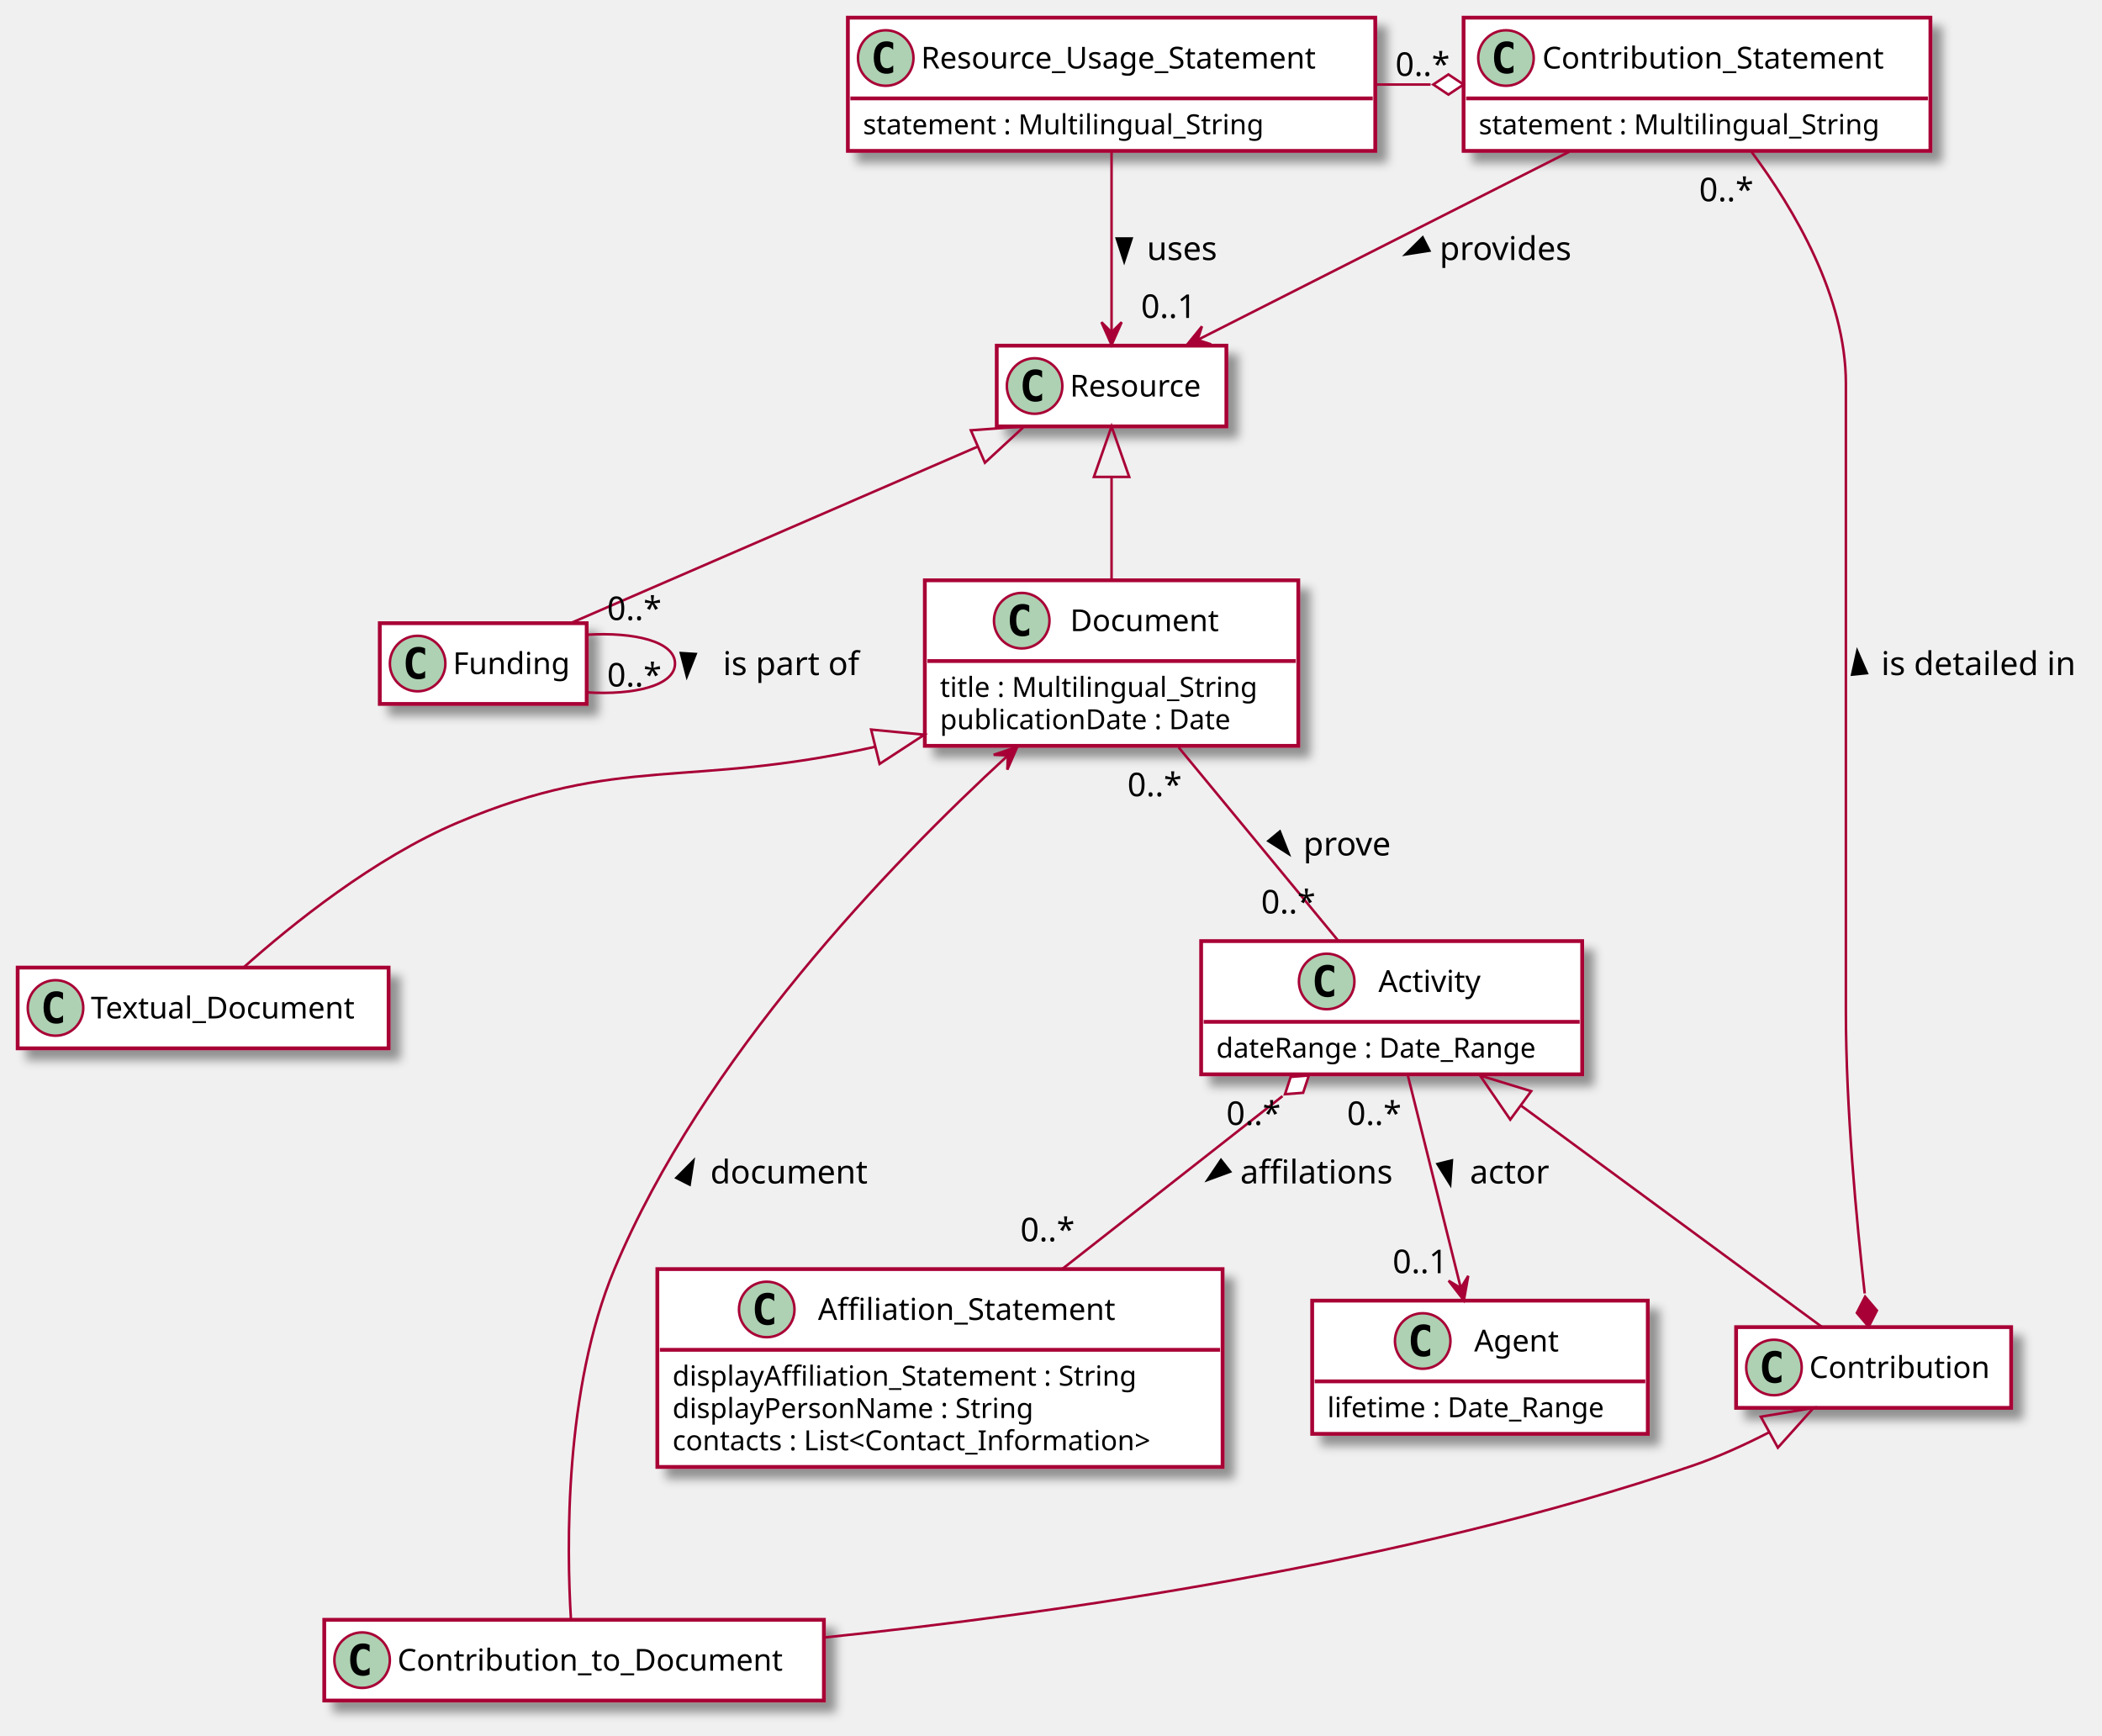
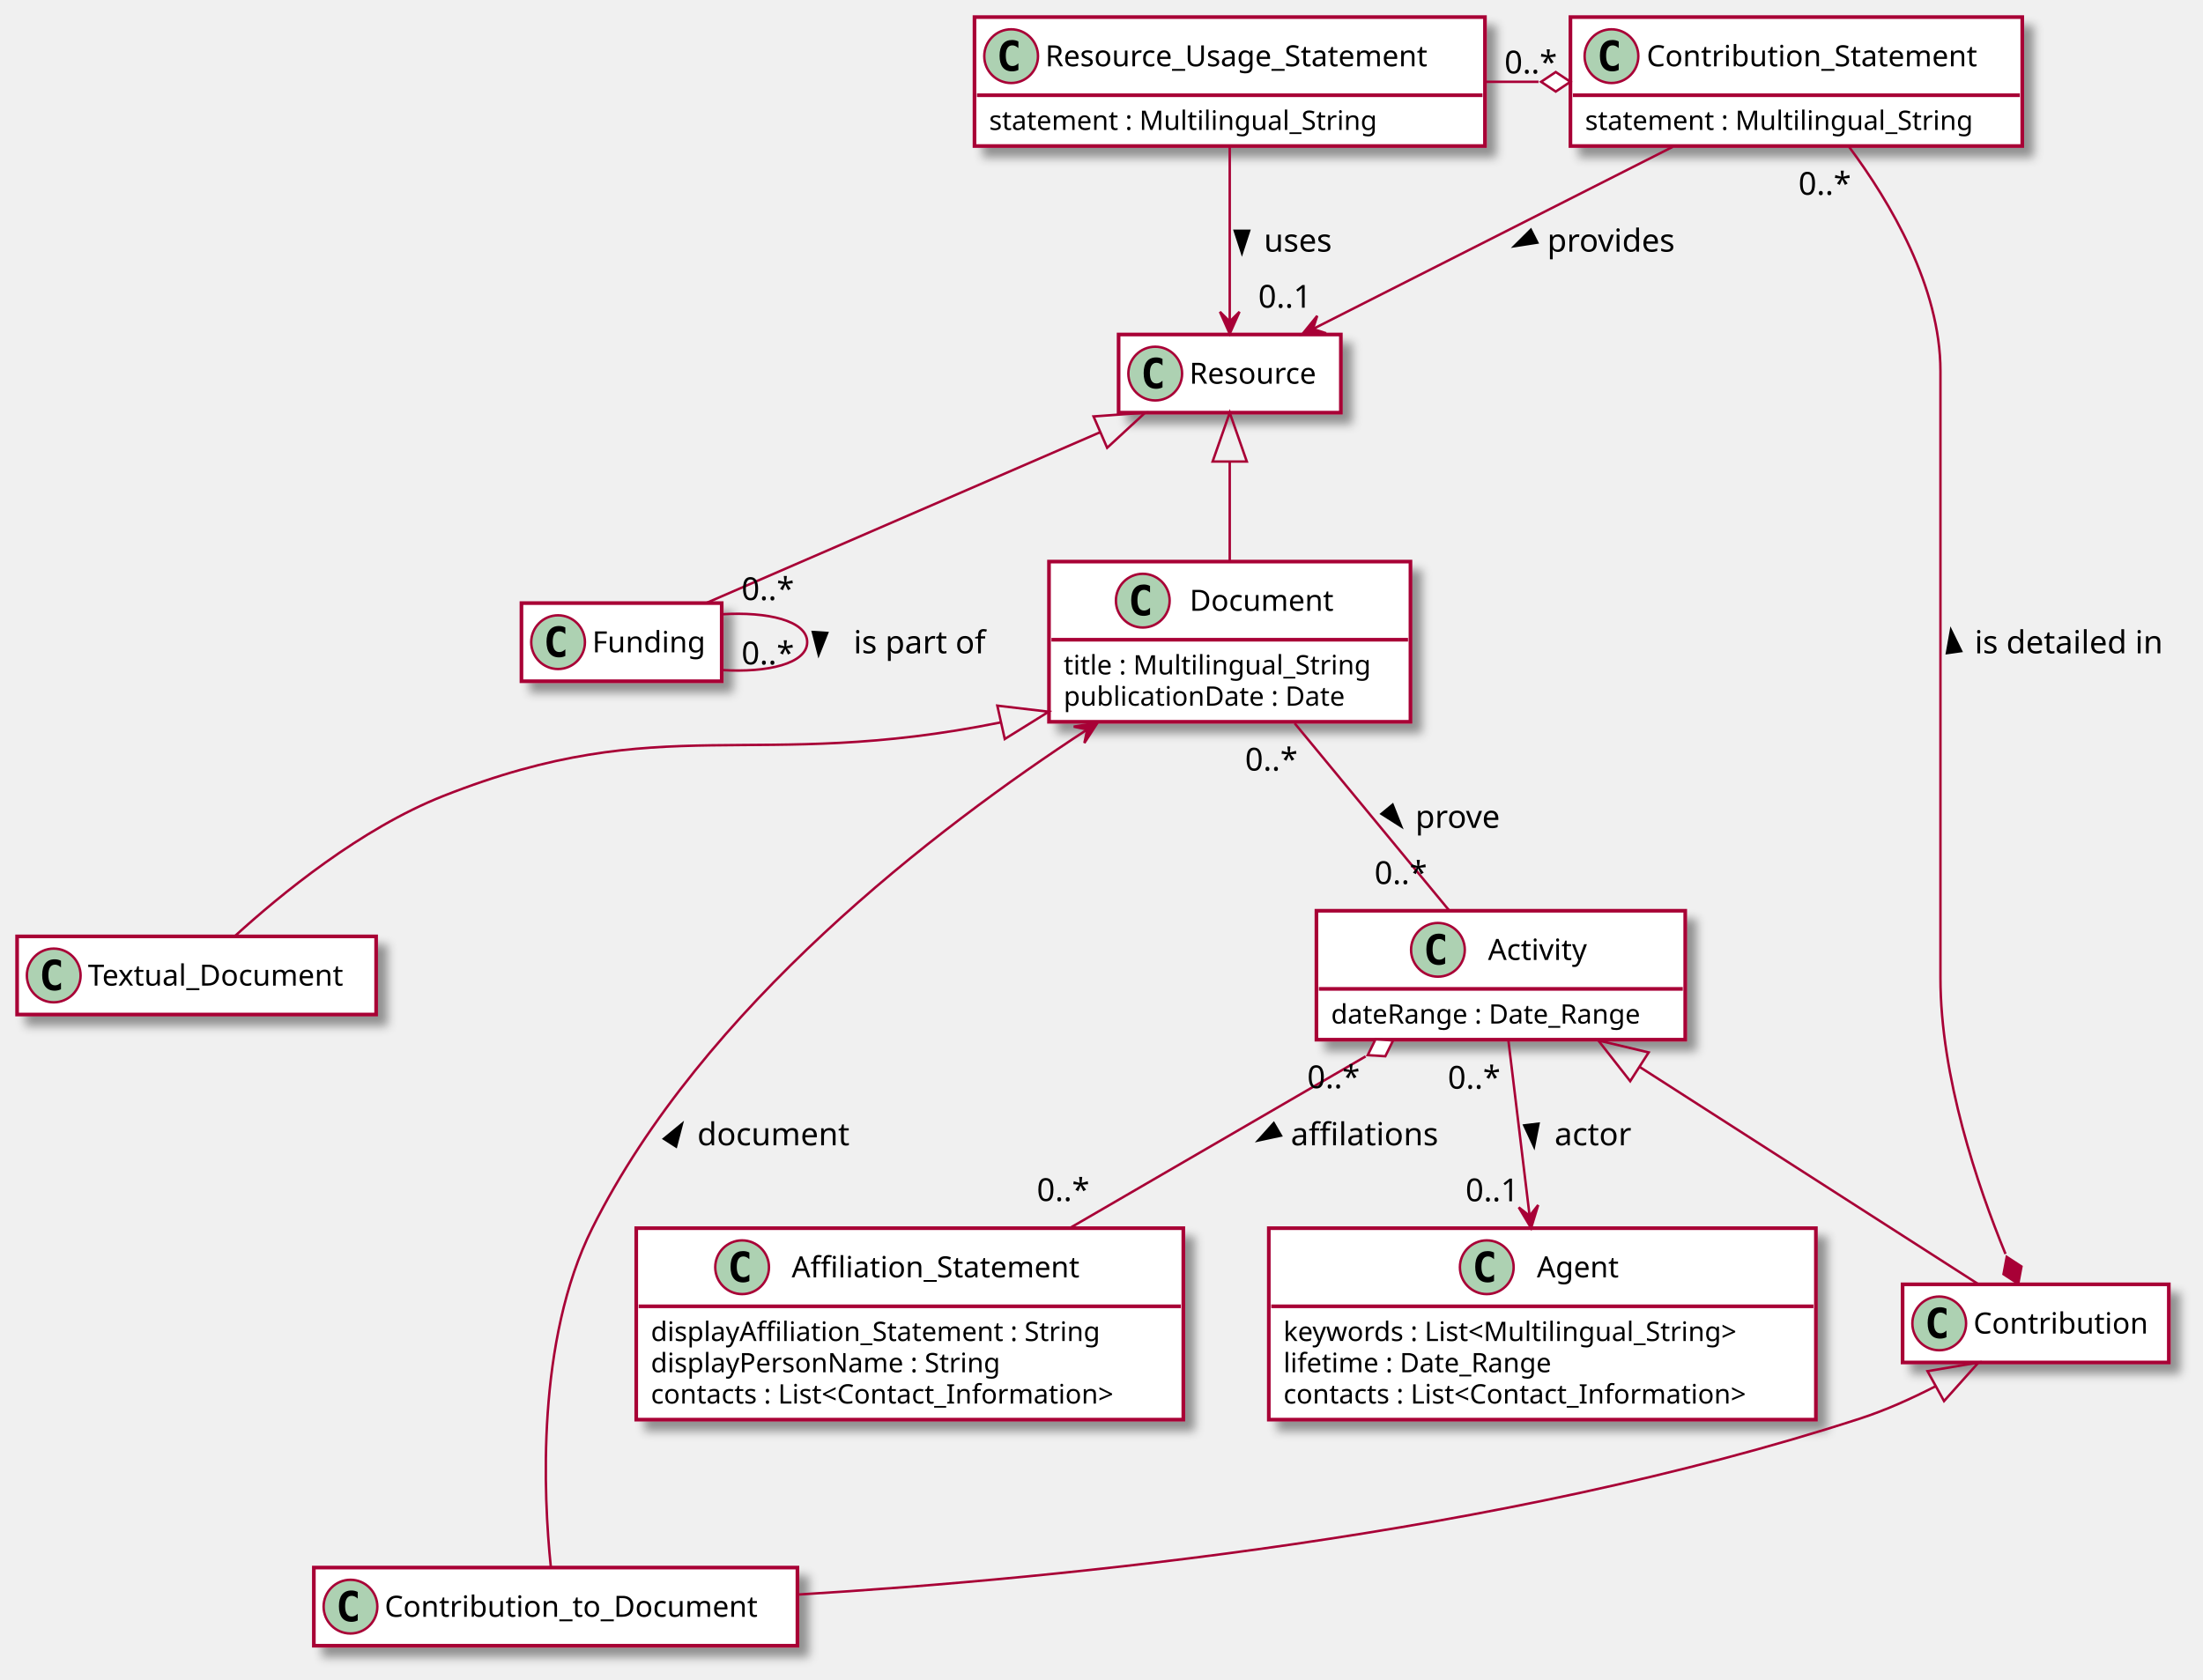
- <svg xmlns="http://www.w3.org/2000/svg" contentScriptType="application/ecmascript" contentStyleType="text/css" height="688px" preserveAspectRatio="none" style="width:833px;height:688px;background:#FFFFFF;" version="1.1" viewBox="0 0 833 688" width="833px" zoomAndPan="magnify">
+ <svg xmlns="http://www.w3.org/2000/svg" contentScriptType="application/ecmascript" contentStyleType="text/css" height="688px" preserveAspectRatio="none" style="width:902px;height:688px;background:#FFFFFF;" version="1.1" viewBox="0 0 902 688" width="902px" zoomAndPan="magnify">
  <defs>
-     <filter height="300%" id="foyqxcmpwql36" width="300%" x="-1" y="-1">
+     <filter height="300%" id="fm8jv81iehz0k" width="300%" x="-1" y="-1">
      <feGaussianBlur result="blurOut" stdDeviation="2.0" />
      <feColorMatrix in="blurOut" result="blurOut2" type="matrix" values="0 0 0 0 0 0 0 0 0 0 0 0 0 0 0 0 0 0 .4 0" />
      <feOffset dx="4.0" dy="4.0" in="blurOut2" result="blurOut3" />
      <feBlend in="SourceGraphic" in2="blurOut3" mode="normal" />
    </filter>
  </defs>
  <g>
-     <rect codeLine="10" fill="#FFFFFF" filter="url(#foyqxcmpwql36)" height="52.805" id="Agent" style="stroke:#A80036;stroke-width:1.5;" width="133" x="520" y="515.5" />
-     <ellipse cx="563.8" cy="531.5" fill="#ADD1B2" rx="11" ry="11" style="stroke:#A80036;stroke-width:1.0;" />
-     <path d="M566.769,537.141 Q566.191,537.438 565.55,537.578 Q564.909,537.734 564.206,537.734 Q561.706,537.734 560.378,536.094 Q559.066,534.438 559.066,531.312 Q559.066,528.188 560.378,526.531 Q561.706,524.875 564.206,524.875 Q564.909,524.875 565.55,525.031 Q566.206,525.188 566.769,525.484 L566.769,528.203 Q566.144,527.625 565.55,527.359 Q564.956,527.078 564.331,527.078 Q562.987,527.078 562.3,528.156 Q561.612,529.219 561.612,531.312 Q561.612,533.406 562.3,534.484 Q562.987,535.547 564.331,535.547 Q564.956,535.547 565.55,535.281 Q566.144,535 566.769,534.422 L566.769,537.141 Z " fill="#000000" />
-     <text fill="#000000" font-family="sans-serif" font-size="12" lengthAdjust="spacing" textLength="37" x="584.2" y="535.654">Agent</text>
-     <line style="stroke:#A80036;stroke-width:1.5;" x1="521" x2="652" y1="547.5" y2="547.5" />
-     <text fill="#000000" font-family="sans-serif" font-size="11" lengthAdjust="spacing" textLength="121" x="526" y="561.71">lifetime : Date_Range</text>
-     <rect codeLine="132" fill="#FFFFFF" filter="url(#foyqxcmpwql36)" height="52.805" id="Activity" style="stroke:#A80036;stroke-width:1.5;" width="151" x="476" y="373" />
-     <ellipse cx="525.75" cy="389" fill="#ADD1B2" rx="11" ry="11" style="stroke:#A80036;stroke-width:1.0;" />
-     <path d="M528.719,394.641 Q528.141,394.938 527.5,395.078 Q526.859,395.234 526.156,395.234 Q523.656,395.234 522.328,393.594 Q521.016,391.938 521.016,388.812 Q521.016,385.688 522.328,384.031 Q523.656,382.375 526.156,382.375 Q526.859,382.375 527.5,382.531 Q528.156,382.688 528.719,382.984 L528.719,385.703 Q528.094,385.125 527.5,384.859 Q526.906,384.578 526.281,384.578 Q524.938,384.578 524.25,385.656 Q523.562,386.719 523.562,388.812 Q523.562,390.906 524.25,391.984 Q524.938,393.047 526.281,393.047 Q526.906,393.047 527.5,392.781 Q528.094,392.5 528.719,391.922 L528.719,394.641 Z " fill="#000000" />
-     <text fill="#000000" font-family="sans-serif" font-size="12" lengthAdjust="spacing" textLength="43" x="546.25" y="393.154">Activity</text>
-     <line style="stroke:#A80036;stroke-width:1.5;" x1="477" x2="626" y1="405" y2="405" />
-     <text fill="#000000" font-family="sans-serif" font-size="11" lengthAdjust="spacing" textLength="139" x="482" y="419.21">dateRange : Date_Range</text>
-     <rect codeLine="244" fill="#FFFFFF" filter="url(#foyqxcmpwql36)" height="65.609" id="Document" style="stroke:#A80036;stroke-width:1.5;" width="148" x="366.5" y="230" />
-     <ellipse cx="404.9" cy="246" fill="#ADD1B2" rx="11" ry="11" style="stroke:#A80036;stroke-width:1.0;" />
-     <path d="M407.869,251.641 Q407.291,251.938 406.65,252.078 Q406.009,252.234 405.306,252.234 Q402.806,252.234 401.478,250.594 Q400.166,248.938 400.166,245.812 Q400.166,242.688 401.478,241.031 Q402.806,239.375 405.306,239.375 Q406.009,239.375 406.65,239.531 Q407.306,239.688 407.869,239.984 L407.869,242.703 Q407.244,242.125 406.65,241.859 Q406.056,241.578 405.431,241.578 Q404.087,241.578 403.4,242.656 Q402.712,243.719 402.712,245.812 Q402.712,247.906 403.4,248.984 Q404.087,250.047 405.431,250.047 Q406.056,250.047 406.65,249.781 Q407.244,249.5 407.869,248.922 L407.869,251.641 Z " fill="#000000" />
-     <text fill="#000000" font-family="sans-serif" font-size="12" lengthAdjust="spacing" textLength="64" x="424.1" y="250.154">Document</text>
-     <line style="stroke:#A80036;stroke-width:1.5;" x1="367.5" x2="513.5" y1="262" y2="262" />
-     <text fill="#000000" font-family="sans-serif" font-size="11" lengthAdjust="spacing" textLength="136" x="372.5" y="276.21">title : Multilingual_String</text>
-     <text fill="#000000" font-family="sans-serif" font-size="11" lengthAdjust="spacing" textLength="125" x="372.5" y="289.015">publicationDate : Date</text>
-     <rect codeLine="174" fill="#FFFFFF" filter="url(#foyqxcmpwql36)" height="32" id="Contribution" style="stroke:#A80036;stroke-width:1.5;" width="109" x="688" y="526" />
-     <ellipse cx="703" cy="542" fill="#ADD1B2" rx="11" ry="11" style="stroke:#A80036;stroke-width:1.0;" />
-     <path d="M705.969,547.641 Q705.391,547.938 704.75,548.078 Q704.109,548.234 703.406,548.234 Q700.906,548.234 699.578,546.594 Q698.266,544.938 698.266,541.812 Q698.266,538.688 699.578,537.031 Q700.906,535.375 703.406,535.375 Q704.109,535.375 704.75,535.531 Q705.406,535.688 705.969,535.984 L705.969,538.703 Q705.344,538.125 704.75,537.859 Q704.156,537.578 703.531,537.578 Q702.188,537.578 701.5,538.656 Q700.812,539.719 700.812,541.812 Q700.812,543.906 701.5,544.984 Q702.188,546.047 703.531,546.047 Q704.156,546.047 704.75,545.781 Q705.344,545.5 705.969,544.922 L705.969,547.641 Z " fill="#000000" />
-     <text fill="#000000" font-family="sans-serif" font-size="12" lengthAdjust="spacing" textLength="77" x="717" y="546.154">Contribution</text>
-     <rect codeLine="292" fill="#FFFFFF" filter="url(#foyqxcmpwql36)" height="52.805" id="Contribution_Statement" style="stroke:#A80036;stroke-width:1.5;" width="185" x="580" y="7" />
-     <ellipse cx="596.8" cy="23" fill="#ADD1B2" rx="11" ry="11" style="stroke:#A80036;stroke-width:1.0;" />
-     <path d="M599.769,28.641 Q599.191,28.938 598.55,29.078 Q597.909,29.234 597.206,29.234 Q594.706,29.234 593.378,27.594 Q592.066,25.938 592.066,22.812 Q592.066,19.688 593.378,18.031 Q594.706,16.375 597.206,16.375 Q597.909,16.375 598.55,16.531 Q599.206,16.688 599.769,16.984 L599.769,19.703 Q599.144,19.125 598.55,18.859 Q597.956,18.578 597.331,18.578 Q595.987,18.578 595.3,19.656 Q594.612,20.719 594.612,22.812 Q594.612,24.906 595.3,25.984 Q595.987,27.047 597.331,27.047 Q597.956,27.047 598.55,26.781 Q599.144,26.5 599.769,25.922 L599.769,28.641 Z " fill="#000000" />
-     <text fill="#000000" font-family="sans-serif" font-size="12" lengthAdjust="spacing" textLength="149" x="611.2" y="27.154">Contribution_Statement</text>
-     <line style="stroke:#A80036;stroke-width:1.5;" x1="581" x2="764" y1="39" y2="39" />
-     <text fill="#000000" font-family="sans-serif" font-size="11" lengthAdjust="spacing" textLength="173" x="586" y="53.21">statement : Multilingual_String</text>
-     <rect codeLine="226" fill="#FFFFFF" filter="url(#foyqxcmpwql36)" height="32" id="Resource" style="stroke:#A80036;stroke-width:1.5;" width="91" x="395" y="137" />
-     <ellipse cx="410" cy="153" fill="#ADD1B2" rx="11" ry="11" style="stroke:#A80036;stroke-width:1.0;" />
-     <path d="M412.969,158.641 Q412.391,158.938 411.75,159.078 Q411.109,159.234 410.406,159.234 Q407.906,159.234 406.578,157.594 Q405.266,155.938 405.266,152.812 Q405.266,149.688 406.578,148.031 Q407.906,146.375 410.406,146.375 Q411.109,146.375 411.75,146.531 Q412.406,146.688 412.969,146.984 L412.969,149.703 Q412.344,149.125 411.75,148.859 Q411.156,148.578 410.531,148.578 Q409.188,148.578 408.5,149.656 Q407.812,150.719 407.812,152.812 Q407.812,154.906 408.5,155.984 Q409.188,157.047 410.531,157.047 Q411.156,157.047 411.75,156.781 Q412.344,156.5 412.969,155.922 L412.969,158.641 Z " fill="#000000" />
-     <text fill="#000000" font-family="sans-serif" font-size="12" lengthAdjust="spacing" textLength="59" x="424" y="157.154">Resource</text>
-     <rect codeLine="192" fill="#FFFFFF" filter="url(#foyqxcmpwql36)" height="32" id="Contribution_to_Document" style="stroke:#A80036;stroke-width:1.5;" width="198" x="128.5" y="642" />
+     <rect codeLine="10" fill="#FFFFFF" filter="url(#fm8jv81iehz0k)" height="78.414" id="Agent" style="stroke:#A80036;stroke-width:1.5;" width="224" x="519.5" y="503" />
+     <ellipse cx="608.75" cy="519" fill="#ADD1B2" rx="11" ry="11" style="stroke:#A80036;stroke-width:1.0;" />
+     <path d="M611.719,524.641 Q611.141,524.938 610.5,525.078 Q609.859,525.234 609.156,525.234 Q606.656,525.234 605.328,523.594 Q604.016,521.938 604.016,518.812 Q604.016,515.688 605.328,514.031 Q606.656,512.375 609.156,512.375 Q609.859,512.375 610.5,512.531 Q611.156,512.688 611.719,512.984 L611.719,515.703 Q611.094,515.125 610.5,514.859 Q609.906,514.578 609.281,514.578 Q607.938,514.578 607.25,515.656 Q606.562,516.719 606.562,518.812 Q606.562,520.906 607.25,521.984 Q607.938,523.047 609.281,523.047 Q609.906,523.047 610.5,522.781 Q611.094,522.5 611.719,521.922 L611.719,524.641 Z " fill="#000000" />
+     <text fill="#000000" font-family="sans-serif" font-size="12" lengthAdjust="spacing" textLength="37" x="629.25" y="523.154">Agent</text>
+     <line style="stroke:#A80036;stroke-width:1.5;" x1="520.5" x2="742.5" y1="535" y2="535" />
+     <text fill="#000000" font-family="sans-serif" font-size="11" lengthAdjust="spacing" textLength="207" x="525.5" y="549.21">keywords : List&lt;Multilingual_String&gt;</text>
+     <text fill="#000000" font-family="sans-serif" font-size="11" lengthAdjust="spacing" textLength="121" x="525.5" y="562.015">lifetime : Date_Range</text>
+     <text fill="#000000" font-family="sans-serif" font-size="11" lengthAdjust="spacing" textLength="212" x="525.5" y="574.82">contacts : List&lt;Contact_Information&gt;</text>
+     <rect codeLine="134" fill="#FFFFFF" filter="url(#fm8jv81iehz0k)" height="52.805" id="Activity" style="stroke:#A80036;stroke-width:1.5;" width="151" x="539" y="373" />
+     <ellipse cx="588.75" cy="389" fill="#ADD1B2" rx="11" ry="11" style="stroke:#A80036;stroke-width:1.0;" />
+     <path d="M591.719,394.641 Q591.141,394.938 590.5,395.078 Q589.859,395.234 589.156,395.234 Q586.656,395.234 585.328,393.594 Q584.016,391.938 584.016,388.812 Q584.016,385.688 585.328,384.031 Q586.656,382.375 589.156,382.375 Q589.859,382.375 590.5,382.531 Q591.156,382.688 591.719,382.984 L591.719,385.703 Q591.094,385.125 590.5,384.859 Q589.906,384.578 589.281,384.578 Q587.938,384.578 587.25,385.656 Q586.562,386.719 586.562,388.812 Q586.562,390.906 587.25,391.984 Q587.938,393.047 589.281,393.047 Q589.906,393.047 590.5,392.781 Q591.094,392.5 591.719,391.922 L591.719,394.641 Z " fill="#000000" />
+     <text fill="#000000" font-family="sans-serif" font-size="12" lengthAdjust="spacing" textLength="43" x="609.25" y="393.154">Activity</text>
+     <line style="stroke:#A80036;stroke-width:1.5;" x1="540" x2="689" y1="405" y2="405" />
+     <text fill="#000000" font-family="sans-serif" font-size="11" lengthAdjust="spacing" textLength="139" x="545" y="419.21">dateRange : Date_Range</text>
+     <rect codeLine="246" fill="#FFFFFF" filter="url(#fm8jv81iehz0k)" height="65.609" id="Document" style="stroke:#A80036;stroke-width:1.5;" width="148" x="429.5" y="230" />
+     <ellipse cx="467.9" cy="246" fill="#ADD1B2" rx="11" ry="11" style="stroke:#A80036;stroke-width:1.0;" />
+     <path d="M470.869,251.641 Q470.291,251.938 469.65,252.078 Q469.009,252.234 468.306,252.234 Q465.806,252.234 464.478,250.594 Q463.166,248.938 463.166,245.812 Q463.166,242.688 464.478,241.031 Q465.806,239.375 468.306,239.375 Q469.009,239.375 469.65,239.531 Q470.306,239.688 470.869,239.984 L470.869,242.703 Q470.244,242.125 469.65,241.859 Q469.056,241.578 468.431,241.578 Q467.087,241.578 466.4,242.656 Q465.712,243.719 465.712,245.812 Q465.712,247.906 466.4,248.984 Q467.087,250.047 468.431,250.047 Q469.056,250.047 469.65,249.781 Q470.244,249.5 470.869,248.922 L470.869,251.641 Z " fill="#000000" />
+     <text fill="#000000" font-family="sans-serif" font-size="12" lengthAdjust="spacing" textLength="64" x="487.1" y="250.154">Document</text>
+     <line style="stroke:#A80036;stroke-width:1.5;" x1="430.5" x2="576.5" y1="262" y2="262" />
+     <text fill="#000000" font-family="sans-serif" font-size="11" lengthAdjust="spacing" textLength="136" x="435.5" y="276.21">title : Multilingual_String</text>
+     <text fill="#000000" font-family="sans-serif" font-size="11" lengthAdjust="spacing" textLength="125" x="435.5" y="289.015">publicationDate : Date</text>
+     <rect codeLine="176" fill="#FFFFFF" filter="url(#fm8jv81iehz0k)" height="32" id="Contribution" style="stroke:#A80036;stroke-width:1.5;" width="109" x="779" y="526" />
+     <ellipse cx="794" cy="542" fill="#ADD1B2" rx="11" ry="11" style="stroke:#A80036;stroke-width:1.0;" />
+     <path d="M796.969,547.641 Q796.391,547.938 795.75,548.078 Q795.109,548.234 794.406,548.234 Q791.906,548.234 790.578,546.594 Q789.266,544.938 789.266,541.812 Q789.266,538.688 790.578,537.031 Q791.906,535.375 794.406,535.375 Q795.109,535.375 795.75,535.531 Q796.406,535.688 796.969,535.984 L796.969,538.703 Q796.344,538.125 795.75,537.859 Q795.156,537.578 794.531,537.578 Q793.188,537.578 792.5,538.656 Q791.812,539.719 791.812,541.812 Q791.812,543.906 792.5,544.984 Q793.188,546.047 794.531,546.047 Q795.156,546.047 795.75,545.781 Q796.344,545.5 796.969,544.922 L796.969,547.641 Z " fill="#000000" />
+     <text fill="#000000" font-family="sans-serif" font-size="12" lengthAdjust="spacing" textLength="77" x="808" y="546.154">Contribution</text>
+     <rect codeLine="294" fill="#FFFFFF" filter="url(#fm8jv81iehz0k)" height="52.805" id="Contribution_Statement" style="stroke:#A80036;stroke-width:1.5;" width="185" x="643" y="7" />
+     <ellipse cx="659.8" cy="23" fill="#ADD1B2" rx="11" ry="11" style="stroke:#A80036;stroke-width:1.0;" />
+     <path d="M662.769,28.641 Q662.191,28.938 661.55,29.078 Q660.909,29.234 660.206,29.234 Q657.706,29.234 656.378,27.594 Q655.066,25.938 655.066,22.812 Q655.066,19.688 656.378,18.031 Q657.706,16.375 660.206,16.375 Q660.909,16.375 661.55,16.531 Q662.206,16.688 662.769,16.984 L662.769,19.703 Q662.144,19.125 661.55,18.859 Q660.956,18.578 660.331,18.578 Q658.987,18.578 658.3,19.656 Q657.612,20.719 657.612,22.812 Q657.612,24.906 658.3,25.984 Q658.987,27.047 660.331,27.047 Q660.956,27.047 661.55,26.781 Q662.144,26.5 662.769,25.922 L662.769,28.641 Z " fill="#000000" />
+     <text fill="#000000" font-family="sans-serif" font-size="12" lengthAdjust="spacing" textLength="149" x="674.2" y="27.154">Contribution_Statement</text>
+     <line style="stroke:#A80036;stroke-width:1.5;" x1="644" x2="827" y1="39" y2="39" />
+     <text fill="#000000" font-family="sans-serif" font-size="11" lengthAdjust="spacing" textLength="173" x="649" y="53.21">statement : Multilingual_String</text>
+     <rect codeLine="228" fill="#FFFFFF" filter="url(#fm8jv81iehz0k)" height="32" id="Resource" style="stroke:#A80036;stroke-width:1.5;" width="91" x="458" y="137" />
+     <ellipse cx="473" cy="153" fill="#ADD1B2" rx="11" ry="11" style="stroke:#A80036;stroke-width:1.0;" />
+     <path d="M475.969,158.641 Q475.391,158.938 474.75,159.078 Q474.109,159.234 473.406,159.234 Q470.906,159.234 469.578,157.594 Q468.266,155.938 468.266,152.812 Q468.266,149.688 469.578,148.031 Q470.906,146.375 473.406,146.375 Q474.109,146.375 474.75,146.531 Q475.406,146.688 475.969,146.984 L475.969,149.703 Q475.344,149.125 474.75,148.859 Q474.156,148.578 473.531,148.578 Q472.188,148.578 471.5,149.656 Q470.812,150.719 470.812,152.812 Q470.812,154.906 471.5,155.984 Q472.188,157.047 473.531,157.047 Q474.156,157.047 474.75,156.781 Q475.344,156.5 475.969,155.922 L475.969,158.641 Z " fill="#000000" />
+     <text fill="#000000" font-family="sans-serif" font-size="12" lengthAdjust="spacing" textLength="59" x="487" y="157.154">Resource</text>
+     <rect codeLine="194" fill="#FFFFFF" filter="url(#fm8jv81iehz0k)" height="32" id="Contribution_to_Document" style="stroke:#A80036;stroke-width:1.5;" width="198" x="128.5" y="642" />
    <ellipse cx="143.5" cy="658" fill="#ADD1B2" rx="11" ry="11" style="stroke:#A80036;stroke-width:1.0;" />
    <path d="M146.469,663.641 Q145.891,663.938 145.25,664.078 Q144.609,664.234 143.906,664.234 Q141.406,664.234 140.078,662.594 Q138.766,660.938 138.766,657.812 Q138.766,654.688 140.078,653.031 Q141.406,651.375 143.906,651.375 Q144.609,651.375 145.25,651.531 Q145.906,651.688 146.469,651.984 L146.469,654.703 Q145.844,654.125 145.25,653.859 Q144.656,653.578 144.031,653.578 Q142.688,653.578 142,654.656 Q141.312,655.719 141.312,657.812 Q141.312,659.906 142,660.984 Q142.688,662.047 144.031,662.047 Q144.656,662.047 145.25,661.781 Q145.844,661.5 146.469,660.922 L146.469,663.641 Z " fill="#000000" />
    <text fill="#000000" font-family="sans-serif" font-size="12" lengthAdjust="spacing" textLength="166" x="157.5" y="662.154">Contribution_to_Document</text>
-     <rect codeLine="251" fill="#FFFFFF" filter="url(#foyqxcmpwql36)" height="32" id="Textual_Document" style="stroke:#A80036;stroke-width:1.5;" width="147" x="7" y="383.5" />
+     <rect codeLine="253" fill="#FFFFFF" filter="url(#fm8jv81iehz0k)" height="32" id="Textual_Document" style="stroke:#A80036;stroke-width:1.5;" width="147" x="7" y="383.5" />
    <ellipse cx="22" cy="399.5" fill="#ADD1B2" rx="11" ry="11" style="stroke:#A80036;stroke-width:1.0;" />
    <path d="M24.969,405.141 Q24.391,405.438 23.75,405.578 Q23.109,405.734 22.406,405.734 Q19.906,405.734 18.578,404.094 Q17.266,402.438 17.266,399.312 Q17.266,396.188 18.578,394.531 Q19.906,392.875 22.406,392.875 Q23.109,392.875 23.75,393.031 Q24.406,393.188 24.969,393.484 L24.969,396.203 Q24.344,395.625 23.75,395.359 Q23.156,395.078 22.531,395.078 Q21.188,395.078 20.5,396.156 Q19.812,397.219 19.812,399.312 Q19.812,401.406 20.5,402.484 Q21.188,403.547 22.531,403.547 Q23.156,403.547 23.75,403.281 Q24.344,403 24.969,402.422 L24.969,405.141 Z " fill="#000000" />
    <text fill="#000000" font-family="sans-serif" font-size="12" lengthAdjust="spacing" textLength="115" x="36" y="403.654">Textual_Document</text>
-     <rect codeLine="353" fill="#FFFFFF" filter="url(#foyqxcmpwql36)" height="78.414" id="Affiliation_Statement" style="stroke:#A80036;stroke-width:1.5;" width="224" x="260.5" y="503" />
+     <rect codeLine="355" fill="#FFFFFF" filter="url(#fm8jv81iehz0k)" height="78.414" id="Affiliation_Statement" style="stroke:#A80036;stroke-width:1.5;" width="224" x="260.5" y="503" />
    <ellipse cx="303.85" cy="519" fill="#ADD1B2" rx="11" ry="11" style="stroke:#A80036;stroke-width:1.0;" />
    <path d="M306.819,524.641 Q306.241,524.938 305.6,525.078 Q304.959,525.234 304.256,525.234 Q301.756,525.234 300.428,523.594 Q299.116,521.938 299.116,518.812 Q299.116,515.688 300.428,514.031 Q301.756,512.375 304.256,512.375 Q304.959,512.375 305.6,512.531 Q306.256,512.688 306.819,512.984 L306.819,515.703 Q306.194,515.125 305.6,514.859 Q305.006,514.578 304.381,514.578 Q303.038,514.578 302.35,515.656 Q301.663,516.719 301.663,518.812 Q301.663,520.906 302.35,521.984 Q303.038,523.047 304.381,523.047 Q305.006,523.047 305.6,522.781 Q306.194,522.5 306.819,521.922 L306.819,524.641 Z " fill="#000000" />
    <text fill="#000000" font-family="sans-serif" font-size="12" lengthAdjust="spacing" textLength="129" x="324.15" y="523.154">Affiliation_Statement</text>
    <line style="stroke:#A80036;stroke-width:1.5;" x1="261.5" x2="483.5" y1="535" y2="535" />
    <text fill="#000000" font-family="sans-serif" font-size="11" lengthAdjust="spacing" textLength="203" x="266.5" y="549.21">displayAffiliation_Statement : String</text>
    <text fill="#000000" font-family="sans-serif" font-size="11" lengthAdjust="spacing" textLength="159" x="266.5" y="562.015">displayPersonName : String</text>
    <text fill="#000000" font-family="sans-serif" font-size="11" lengthAdjust="spacing" textLength="212" x="266.5" y="574.82">contacts : List&lt;Contact_Information&gt;</text>
-     <rect codeLine="231" fill="#FFFFFF" filter="url(#foyqxcmpwql36)" height="32" id="Funding" style="stroke:#A80036;stroke-width:1.5;" width="82" x="150.5" y="247" />
-     <ellipse cx="165.5" cy="263" fill="#ADD1B2" rx="11" ry="11" style="stroke:#A80036;stroke-width:1.0;" />
-     <path d="M168.469,268.641 Q167.891,268.938 167.25,269.078 Q166.609,269.234 165.906,269.234 Q163.406,269.234 162.078,267.594 Q160.766,265.938 160.766,262.812 Q160.766,259.688 162.078,258.031 Q163.406,256.375 165.906,256.375 Q166.609,256.375 167.25,256.531 Q167.906,256.688 168.469,256.984 L168.469,259.703 Q167.844,259.125 167.25,258.859 Q166.656,258.578 166.031,258.578 Q164.688,258.578 164,259.656 Q163.312,260.719 163.312,262.812 Q163.312,264.906 164,265.984 Q164.688,267.047 166.031,267.047 Q166.656,267.047 167.25,266.781 Q167.844,266.5 168.469,265.922 L168.469,268.641 Z " fill="#000000" />
-     <text fill="#000000" font-family="sans-serif" font-size="12" lengthAdjust="spacing" textLength="50" x="179.5" y="267.154">Funding</text>
-     <rect codeLine="298" fill="#FFFFFF" filter="url(#foyqxcmpwql36)" height="52.805" id="Resource_Usage_Statement" style="stroke:#A80036;stroke-width:1.5;" width="209" x="336" y="7" />
-     <ellipse cx="351" cy="23" fill="#ADD1B2" rx="11" ry="11" style="stroke:#A80036;stroke-width:1.0;" />
-     <path d="M353.969,28.641 Q353.391,28.938 352.75,29.078 Q352.109,29.234 351.406,29.234 Q348.906,29.234 347.578,27.594 Q346.266,25.938 346.266,22.812 Q346.266,19.688 347.578,18.031 Q348.906,16.375 351.406,16.375 Q352.109,16.375 352.75,16.531 Q353.406,16.688 353.969,16.984 L353.969,19.703 Q353.344,19.125 352.75,18.859 Q352.156,18.578 351.531,18.578 Q350.188,18.578 349.5,19.656 Q348.812,20.719 348.812,22.812 Q348.812,24.906 349.5,25.984 Q350.188,27.047 351.531,27.047 Q352.156,27.047 352.75,26.781 Q353.344,26.5 353.969,25.922 L353.969,28.641 Z " fill="#000000" />
-     <text fill="#000000" font-family="sans-serif" font-size="12" lengthAdjust="spacing" textLength="177" x="365" y="27.154">Resource_Usage_Statement</text>
-     <line style="stroke:#A80036;stroke-width:1.5;" x1="337" x2="544" y1="39" y2="39" />
-     <text fill="#000000" font-family="sans-serif" font-size="11" lengthAdjust="spacing" textLength="173" x="342" y="53.21">statement : Multilingual_String</text>
-     <path codeLine="210" d="M467.09,296.22 C486.46,319.69 512.34,351.06 530.32,372.84 " fill="none" id="Document-Activity" style="stroke:#A80036;stroke-width:1.0;" />
-     <polygon fill="#000000" points="510.683,338.423,507.192,329.576,502.659,333.317,510.683,338.423" style="stroke:#000000;stroke-width:1.0;" />
-     <text fill="#000000" font-family="sans-serif" font-size="13" lengthAdjust="spacing" textLength="36" x="516.5" y="339.067">prove</text>
-     <text fill="#000000" font-family="sans-serif" font-size="13" lengthAdjust="spacing" textLength="23" x="446.778" y="315.587">0..*</text>
-     <text fill="#000000" font-family="sans-serif" font-size="13" lengthAdjust="spacing" textLength="23" x="499.763" y="362.045">0..*</text>
-     <path codeLine="216" d="M557.92,426.27 C563.84,450.04 572.63,485.34 578.9,510.5 " fill="none" id="Activity-to-Agent" style="stroke:#A80036;stroke-width:1.0;" />
-     <polygon fill="#A80036" points="580.12,515.39,581.845,505.693,578.921,510.536,574.078,507.612,580.12,515.39" style="stroke:#A80036;stroke-width:1.0;" />
-     <polygon fill="#000000" points="574.708,469.418,575.374,459.931,569.67,461.352,574.708,469.418" style="stroke:#000000;stroke-width:1.0;" />
-     <text fill="#000000" font-family="sans-serif" font-size="13" lengthAdjust="spacing" textLength="33" x="582.5" y="469.067">actor</text>
-     <text fill="#000000" font-family="sans-serif" font-size="13" lengthAdjust="spacing" textLength="23" x="533.809" y="445.869">0..*</text>
-     <text fill="#000000" font-family="sans-serif" font-size="13" lengthAdjust="spacing" textLength="24" x="551.87" y="504.607">0..1</text>
-     <path codeLine="179" d="M602.7,438.16 C641.89,466.99 693.85,505.21 722.1,525.99 " fill="none" id="Activity-backto-Contribution" style="stroke:#A80036;stroke-width:1.0;" />
-     <polygon fill="none" points="598.5,443.76,586.53,426.27,606.79,432.48,598.5,443.76" style="stroke:#A80036;stroke-width:1.0;" />
-     <path codeLine="497" d="M621.87,60.14 C577.29,82.72 513.57,114.99 474.73,134.66 " fill="none" id="Contribution_Statement-to-Resource" style="stroke:#A80036;stroke-width:1.0;" />
-     <polygon fill="#A80036" points="470.12,137,479.955,136.477,474.575,134.73,476.323,129.35,470.12,137" style="stroke:#A80036;stroke-width:1.0;" />
-     <polygon fill="#000000" points="557.039,100.826,566.437,99.361,563.781,94.117,557.039,100.826" style="stroke:#000000;stroke-width:1.0;" />
-     <text fill="#000000" font-family="sans-serif" font-size="13" lengthAdjust="spacing" textLength="54" x="570.5" y="103.067">provides</text>
-     <text fill="#000000" font-family="sans-serif" font-size="13" lengthAdjust="spacing" textLength="24" x="452.177" y="126.012">0..1</text>
-     <path codeLine="197" d="M701.15,567.66 C691.36,572.69 680.77,577.51 670.5,581 C556.17,619.87 418.19,639.52 326.92,648.98 " fill="none" id="Contribution-backto-Contribution_to_Document" style="stroke:#A80036;stroke-width:1.0;" />
-     <polygon fill="none" points="697.8,561.51,718.7,558.01,704.55,573.78,697.8,561.51" style="stroke:#A80036;stroke-width:1.0;" />
-     <path codeLine="481" d="M226.26,641.86 C224.54,613.43 223.57,550.61 243.5,503 C278.44,419.54 352.56,342.54 399.26,299.56 " fill="none" id="Contribution_to_Document-to-Document" style="stroke:#A80036;stroke-width:1.0;" />
-     <polygon fill="#A80036" points="403.13,296.02,393.789,299.143,399.441,299.395,399.189,305.046,403.13,296.02" style="stroke:#A80036;stroke-width:1.0;" />
-     <polygon fill="#000000" points="274.755,460.104,268.052,466.851,273.298,469.502,274.755,460.104" style="stroke:#000000;stroke-width:1.0;" />
-     <text fill="#000000" font-family="sans-serif" font-size="13" lengthAdjust="spacing" textLength="65" x="281.5" y="469.067">document</text>
-     <path codeLine="477" d="M738.97,512.66 C735.76,484.32 731.5,439.46 731.5,400.5 C731.5,152 731.5,152 731.5,152 C731.5,117.53 710.97,82.85 694.13,60.19 " fill="none" id="Contribution-backto-Contribution_Statement" style="stroke:#A80036;stroke-width:1.0;" />
-     <polygon fill="#A80036" points="740.53,525.85,743.797,519.421,739.12,513.933,735.852,520.362,740.53,525.85" style="stroke:#A80036;stroke-width:1.0;" />
-     <polygon fill="#000000" points="736.007,258.091,733.974,267.382,739.823,266.802,736.007,258.091" style="stroke:#000000;stroke-width:1.0;" />
-     <text fill="#000000" font-family="sans-serif" font-size="13" lengthAdjust="spacing" textLength="80" x="745.5" y="267.567">is detailed in</text>
-     <text fill="#000000" font-family="sans-serif" font-size="13" lengthAdjust="spacing" textLength="23" x="673.346" y="79.772">0..*</text>
-     <path codeLine="256" d="M346.8,295.99 C272.11,312.72 246.05,298.74 181.5,326 C148.29,340.03 115.43,366.6 96.59,383.39 " fill="none" id="Document-backto-Textual_Document" style="stroke:#A80036;stroke-width:1.0;" />
-     <polygon fill="none" points="345.22,289.17,366.31,291.19,348.57,302.77,345.22,289.17" style="stroke:#A80036;stroke-width:1.0;" />
-     <path codeLine="473" d="M508.24,434.45 C481.91,455.12 448.22,481.57 420.99,502.94 " fill="none" id="Activity-backto-Affiliation_Statement" style="stroke:#A80036;stroke-width:1.0;" />
-     <polygon fill="#FFFFFF" points="518.67,426.27,511.481,426.828,509.231,433.679,516.42,433.121,518.67,426.27" style="stroke:#A80036;stroke-width:1.0;" />
-     <polygon fill="#000000" points="478.567,467.654,487.497,464.38,483.867,459.757,478.567,467.654" style="stroke:#000000;stroke-width:1.0;" />
-     <text fill="#000000" font-family="sans-serif" font-size="13" lengthAdjust="spacing" textLength="61" x="491.5" y="469.067">affilations</text>
-     <text fill="#000000" font-family="sans-serif" font-size="13" lengthAdjust="spacing" textLength="23" x="485.973" y="445.869">0..*</text>
-     <text fill="#000000" font-family="sans-serif" font-size="13" lengthAdjust="spacing" textLength="23" x="404.348" y="491.98">0..*</text>
-     <path codeLine="240" d="M440.5,189.33 C440.5,202.37 440.5,217.06 440.5,229.81 " fill="none" id="Resource-backto-Document" style="stroke:#A80036;stroke-width:1.0;" />
-     <polygon fill="none" points="433.5,189.02,440.5,169.02,447.5,189.02,433.5,189.02" style="stroke:#A80036;stroke-width:1.0;" />
-     <path codeLine="236" d="M387.46,177.01 C338.78,198.12 268.06,228.79 226.23,246.94 " fill="none" id="Resource-backto-Funding" style="stroke:#A80036;stroke-width:1.0;" />
-     <polygon fill="none" points="384.74,170.55,405.88,169.02,390.31,183.4,384.74,170.55" style="stroke:#A80036;stroke-width:1.0;" />
-     <path codeLine="260" d="M232.55,251.58 C251.25,250.41 267.5,254.22 267.5,263 C267.5,271.78 251.25,275.59 232.55,274.42 " fill="none" id="Funding-Funding" style="stroke:#A80036;stroke-width:1.0;" />
-     <polygon fill="#000000" points="272.188,268.057,275.686,259.213,269.819,258.846,272.188,268.057" style="stroke:#000000;stroke-width:1.0;" />
-     <text fill="#000000" font-family="sans-serif" font-size="13" lengthAdjust="spacing" textLength="56" x="286.5" y="267.567">is part of</text>
-     <text fill="#000000" font-family="sans-serif" font-size="13" lengthAdjust="spacing" textLength="23" x="240.597" y="245.76">0..*</text>
-     <text fill="#000000" font-family="sans-serif" font-size="13" lengthAdjust="spacing" textLength="23" x="240.597" y="272.097">0..*</text>
-     <path codeLine="501" d="M440.5,60.29 C440.5,81.74 440.5,111.87 440.5,131.66 " fill="none" id="Resource_Usage_Statement-to-Resource" style="stroke:#A80036;stroke-width:1.0;" />
-     <polygon fill="#A80036" points="440.5,136.7,444.5,127.7,440.5,131.7,436.5,127.7,440.5,136.7" style="stroke:#A80036;stroke-width:1.0;" />
-     <polygon fill="#000000" points="445.5,103.566,448.439,94.521,442.561,94.521,445.5,103.566" style="stroke:#000000;stroke-width:1.0;" />
-     <text fill="#000000" font-family="sans-serif" font-size="13" lengthAdjust="spacing" textLength="30" x="454.5" y="103.067">uses</text>
-     <path codeLine="505" d="M545.17,33.5 C552.43,33.5 559.68,33.5 566.93,33.5 " fill="none" id="Resource_Usage_Statement-to-Contribution_Statement" style="stroke:#A80036;stroke-width:1.0;" />
-     <polygon fill="#FFFFFF" points="579.99,33.5,573.99,29.5,567.99,33.5,573.99,37.5,579.99,33.5" style="stroke:#A80036;stroke-width:1.0;" />
-     <text fill="#000000" font-family="sans-serif" font-size="13" lengthAdjust="spacing" textLength="23" x="552.975" y="30.074">0..*</text>
+     <rect codeLine="233" fill="#FFFFFF" filter="url(#fm8jv81iehz0k)" height="32" id="Funding" style="stroke:#A80036;stroke-width:1.5;" width="82" x="213.5" y="247" />
+     <ellipse cx="228.5" cy="263" fill="#ADD1B2" rx="11" ry="11" style="stroke:#A80036;stroke-width:1.0;" />
+     <path d="M231.469,268.641 Q230.891,268.938 230.25,269.078 Q229.609,269.234 228.906,269.234 Q226.406,269.234 225.078,267.594 Q223.766,265.938 223.766,262.812 Q223.766,259.688 225.078,258.031 Q226.406,256.375 228.906,256.375 Q229.609,256.375 230.25,256.531 Q230.906,256.688 231.469,256.984 L231.469,259.703 Q230.844,259.125 230.25,258.859 Q229.656,258.578 229.031,258.578 Q227.688,258.578 227,259.656 Q226.312,260.719 226.312,262.812 Q226.312,264.906 227,265.984 Q227.688,267.047 229.031,267.047 Q229.656,267.047 230.25,266.781 Q230.844,266.5 231.469,265.922 L231.469,268.641 Z " fill="#000000" />
+     <text fill="#000000" font-family="sans-serif" font-size="12" lengthAdjust="spacing" textLength="50" x="242.5" y="267.154">Funding</text>
+     <rect codeLine="300" fill="#FFFFFF" filter="url(#fm8jv81iehz0k)" height="52.805" id="Resource_Usage_Statement" style="stroke:#A80036;stroke-width:1.5;" width="209" x="399" y="7" />
+     <ellipse cx="414" cy="23" fill="#ADD1B2" rx="11" ry="11" style="stroke:#A80036;stroke-width:1.0;" />
+     <path d="M416.969,28.641 Q416.391,28.938 415.75,29.078 Q415.109,29.234 414.406,29.234 Q411.906,29.234 410.578,27.594 Q409.266,25.938 409.266,22.812 Q409.266,19.688 410.578,18.031 Q411.906,16.375 414.406,16.375 Q415.109,16.375 415.75,16.531 Q416.406,16.688 416.969,16.984 L416.969,19.703 Q416.344,19.125 415.75,18.859 Q415.156,18.578 414.531,18.578 Q413.188,18.578 412.5,19.656 Q411.812,20.719 411.812,22.812 Q411.812,24.906 412.5,25.984 Q413.188,27.047 414.531,27.047 Q415.156,27.047 415.75,26.781 Q416.344,26.5 416.969,25.922 L416.969,28.641 Z " fill="#000000" />
+     <text fill="#000000" font-family="sans-serif" font-size="12" lengthAdjust="spacing" textLength="177" x="428" y="27.154">Resource_Usage_Statement</text>
+     <line style="stroke:#A80036;stroke-width:1.5;" x1="400" x2="607" y1="39" y2="39" />
+     <text fill="#000000" font-family="sans-serif" font-size="11" lengthAdjust="spacing" textLength="173" x="405" y="53.21">statement : Multilingual_String</text>
+     <path codeLine="212" d="M530.09,296.22 C549.46,319.69 575.34,351.06 593.32,372.84 " fill="none" id="Document-Activity" style="stroke:#A80036;stroke-width:1.0;" />
+     <polygon fill="#000000" points="573.683,338.423,570.192,329.576,565.659,333.317,573.683,338.423" style="stroke:#000000;stroke-width:1.0;" />
+     <text fill="#000000" font-family="sans-serif" font-size="13" lengthAdjust="spacing" textLength="36" x="579.5" y="339.067">prove</text>
+     <text fill="#000000" font-family="sans-serif" font-size="13" lengthAdjust="spacing" textLength="23" x="509.778" y="315.587">0..*</text>
+     <text fill="#000000" font-family="sans-serif" font-size="13" lengthAdjust="spacing" textLength="23" x="562.763" y="362.045">0..*</text>
+     <path codeLine="218" d="M617.62,426.27 C620.03,446.23 623.43,474.33 626.26,497.72 " fill="none" id="Activity-to-Agent" style="stroke:#A80036;stroke-width:1.0;" />
+     <polygon fill="#A80036" points="626.9,502.94,629.79,493.525,626.299,497.976,621.847,494.486,626.9,502.94" style="stroke:#A80036;stroke-width:1.0;" />
+     <polygon fill="#000000" points="628.1,469.53,629.932,460.198,624.097,460.903,628.1,469.53" style="stroke:#000000;stroke-width:1.0;" />
+     <text fill="#000000" font-family="sans-serif" font-size="13" lengthAdjust="spacing" textLength="33" x="636.5" y="469.067">actor</text>
+     <text fill="#000000" font-family="sans-serif" font-size="13" lengthAdjust="spacing" textLength="23" x="592.787" y="445.869">0..*</text>
+     <text fill="#000000" font-family="sans-serif" font-size="13" lengthAdjust="spacing" textLength="24" x="600.047" y="491.98">0..1</text>
+     <path codeLine="181" d="M671.45,437.03 C716.54,465.96 777.22,504.89 810.05,525.95 " fill="none" id="Activity-backto-Contribution" style="stroke:#A80036;stroke-width:1.0;" />
+     <polygon fill="none" points="667.47,442.8,654.41,426.11,675.03,431.01,667.47,442.8" style="stroke:#A80036;stroke-width:1.0;" />
+     <path codeLine="499" d="M684.87,60.14 C640.29,82.72 576.57,114.99 537.73,134.66 " fill="none" id="Contribution_Statement-to-Resource" style="stroke:#A80036;stroke-width:1.0;" />
+     <polygon fill="#A80036" points="533.12,137,542.955,136.477,537.575,134.73,539.323,129.35,533.12,137" style="stroke:#A80036;stroke-width:1.0;" />
+     <polygon fill="#000000" points="620.039,100.826,629.437,99.361,626.781,94.117,620.039,100.826" style="stroke:#000000;stroke-width:1.0;" />
+     <text fill="#000000" font-family="sans-serif" font-size="13" lengthAdjust="spacing" textLength="54" x="633.5" y="103.067">provides</text>
+     <text fill="#000000" font-family="sans-serif" font-size="13" lengthAdjust="spacing" textLength="24" x="515.177" y="126.012">0..1</text>
+     <path codeLine="199" d="M792.46,567.76 C782.6,572.82 771.91,577.63 761.5,581 C614.74,628.58 435.72,646.39 326.73,653.05 " fill="none" id="Contribution-backto-Contribution_to_Document" style="stroke:#A80036;stroke-width:1.0;" />
+     <polygon fill="none" points="789.2,561.56,810.09,558.01,795.97,573.81,789.2,561.56" style="stroke:#A80036;stroke-width:1.0;" />
+     <path codeLine="483" d="M225.52,641.59 C222.54,612.7 219.45,549.14 242.5,503 C287.74,412.42 382.89,339.42 444.95,298.9 " fill="none" id="Contribution_to_Document-to-Document" style="stroke:#A80036;stroke-width:1.0;" />
+     <polygon fill="#A80036" points="449.36,296.04,439.634,297.589,445.167,298.764,443.992,304.297,449.36,296.04" style="stroke:#A80036;stroke-width:1.0;" />
+     <polygon fill="#000000" points="279.196,460.356,271.844,466.388,276.794,469.558,279.196,460.356" style="stroke:#000000;stroke-width:1.0;" />
+     <text fill="#000000" font-family="sans-serif" font-size="13" lengthAdjust="spacing" textLength="65" x="285.5" y="469.067">document</text>
+     <path codeLine="479" d="M821.13,513.55 C809.7,485.67 794.5,440.96 794.5,400.5 C794.5,152 794.5,152 794.5,152 C794.5,117.53 773.97,82.85 757.13,60.19 " fill="none" id="Contribution-backto-Contribution_Statement" style="stroke:#A80036;stroke-width:1.0;" />
+     <polygon fill="#A80036" points="826.35,525.79,827.675,518.702,821.642,514.752,820.317,521.84,826.35,525.79" style="stroke:#A80036;stroke-width:1.0;" />
+     <polygon fill="#000000" points="798.801,258.115,797.155,267.483,802.976,266.661,798.801,258.115" style="stroke:#000000;stroke-width:1.0;" />
+     <text fill="#000000" font-family="sans-serif" font-size="13" lengthAdjust="spacing" textLength="80" x="808.5" y="267.567">is detailed in</text>
+     <text fill="#000000" font-family="sans-serif" font-size="13" lengthAdjust="spacing" textLength="23" x="736.346" y="79.772">0..*</text>
+     <path codeLine="258" d="M409.86,295.83 C307.66,316.52 272.25,290.19 181.5,326 C147.77,339.31 114.81,366.37 96.14,383.41 " fill="none" id="Document-backto-Textual_Document" style="stroke:#A80036;stroke-width:1.0;" />
+     <polygon fill="none" points="408.34,289,429.39,291.48,411.39,302.66,408.34,289" style="stroke:#A80036;stroke-width:1.0;" />
+     <path codeLine="475" d="M559.13,432.65 C523.15,453.53 476.07,480.87 438.2,502.85 " fill="none" id="Activity-backto-Affiliation_Statement" style="stroke:#A80036;stroke-width:1.0;" />
+     <polygon fill="#FFFFFF" points="570.39,426.11,563.193,425.664,560.013,432.136,567.21,432.582,570.39,426.11" style="stroke:#A80036;stroke-width:1.0;" />
+     <polygon fill="#000000" points="515.176,467.077,524.474,465.077,521.523,459.994,515.176,467.077" style="stroke:#000000;stroke-width:1.0;" />
+     <text fill="#000000" font-family="sans-serif" font-size="13" lengthAdjust="spacing" textLength="61" x="528.5" y="469.067">affilations</text>
+     <text fill="#000000" font-family="sans-serif" font-size="13" lengthAdjust="spacing" textLength="23" x="535.225" y="445.674">0..*</text>
+     <text fill="#000000" font-family="sans-serif" font-size="13" lengthAdjust="spacing" textLength="23" x="424.516" y="491.875">0..*</text>
+     <path codeLine="242" d="M503.5,189.33 C503.5,202.37 503.5,217.06 503.5,229.81 " fill="none" id="Resource-backto-Document" style="stroke:#A80036;stroke-width:1.0;" />
+     <polygon fill="none" points="496.5,189.02,503.5,169.02,510.5,189.02,496.5,189.02" style="stroke:#A80036;stroke-width:1.0;" />
+     <path codeLine="238" d="M450.46,177.01 C401.78,198.12 331.06,228.79 289.23,246.94 " fill="none" id="Resource-backto-Funding" style="stroke:#A80036;stroke-width:1.0;" />
+     <polygon fill="none" points="447.74,170.55,468.88,169.02,453.31,183.4,447.74,170.55" style="stroke:#A80036;stroke-width:1.0;" />
+     <path codeLine="262" d="M295.55,251.58 C314.25,250.41 330.5,254.22 330.5,263 C330.5,271.78 314.25,275.59 295.55,274.42 " fill="none" id="Funding-Funding" style="stroke:#A80036;stroke-width:1.0;" />
+     <polygon fill="#000000" points="335.188,268.057,338.686,259.213,332.819,258.846,335.188,268.057" style="stroke:#000000;stroke-width:1.0;" />
+     <text fill="#000000" font-family="sans-serif" font-size="13" lengthAdjust="spacing" textLength="56" x="349.5" y="267.567">is part of</text>
+     <text fill="#000000" font-family="sans-serif" font-size="13" lengthAdjust="spacing" textLength="23" x="303.597" y="245.76">0..*</text>
+     <text fill="#000000" font-family="sans-serif" font-size="13" lengthAdjust="spacing" textLength="23" x="303.597" y="272.097">0..*</text>
+     <path codeLine="503" d="M503.5,60.29 C503.5,81.74 503.5,111.87 503.5,131.66 " fill="none" id="Resource_Usage_Statement-to-Resource" style="stroke:#A80036;stroke-width:1.0;" />
+     <polygon fill="#A80036" points="503.5,136.7,507.5,127.7,503.5,131.7,499.5,127.7,503.5,136.7" style="stroke:#A80036;stroke-width:1.0;" />
+     <polygon fill="#000000" points="508.5,103.566,511.439,94.521,505.561,94.521,508.5,103.566" style="stroke:#000000;stroke-width:1.0;" />
+     <text fill="#000000" font-family="sans-serif" font-size="13" lengthAdjust="spacing" textLength="30" x="517.5" y="103.067">uses</text>
+     <path codeLine="507" d="M608.17,33.5 C615.43,33.5 622.68,33.5 629.93,33.5 " fill="none" id="Resource_Usage_Statement-to-Contribution_Statement" style="stroke:#A80036;stroke-width:1.0;" />
+     <polygon fill="#FFFFFF" points="642.99,33.5,636.99,29.5,630.99,33.5,636.99,37.5,642.99,33.5" style="stroke:#A80036;stroke-width:1.0;" />
+     <text fill="#000000" font-family="sans-serif" font-size="13" lengthAdjust="spacing" textLength="23" x="615.975" y="30.074">0..*</text>
  </g>
</svg>
